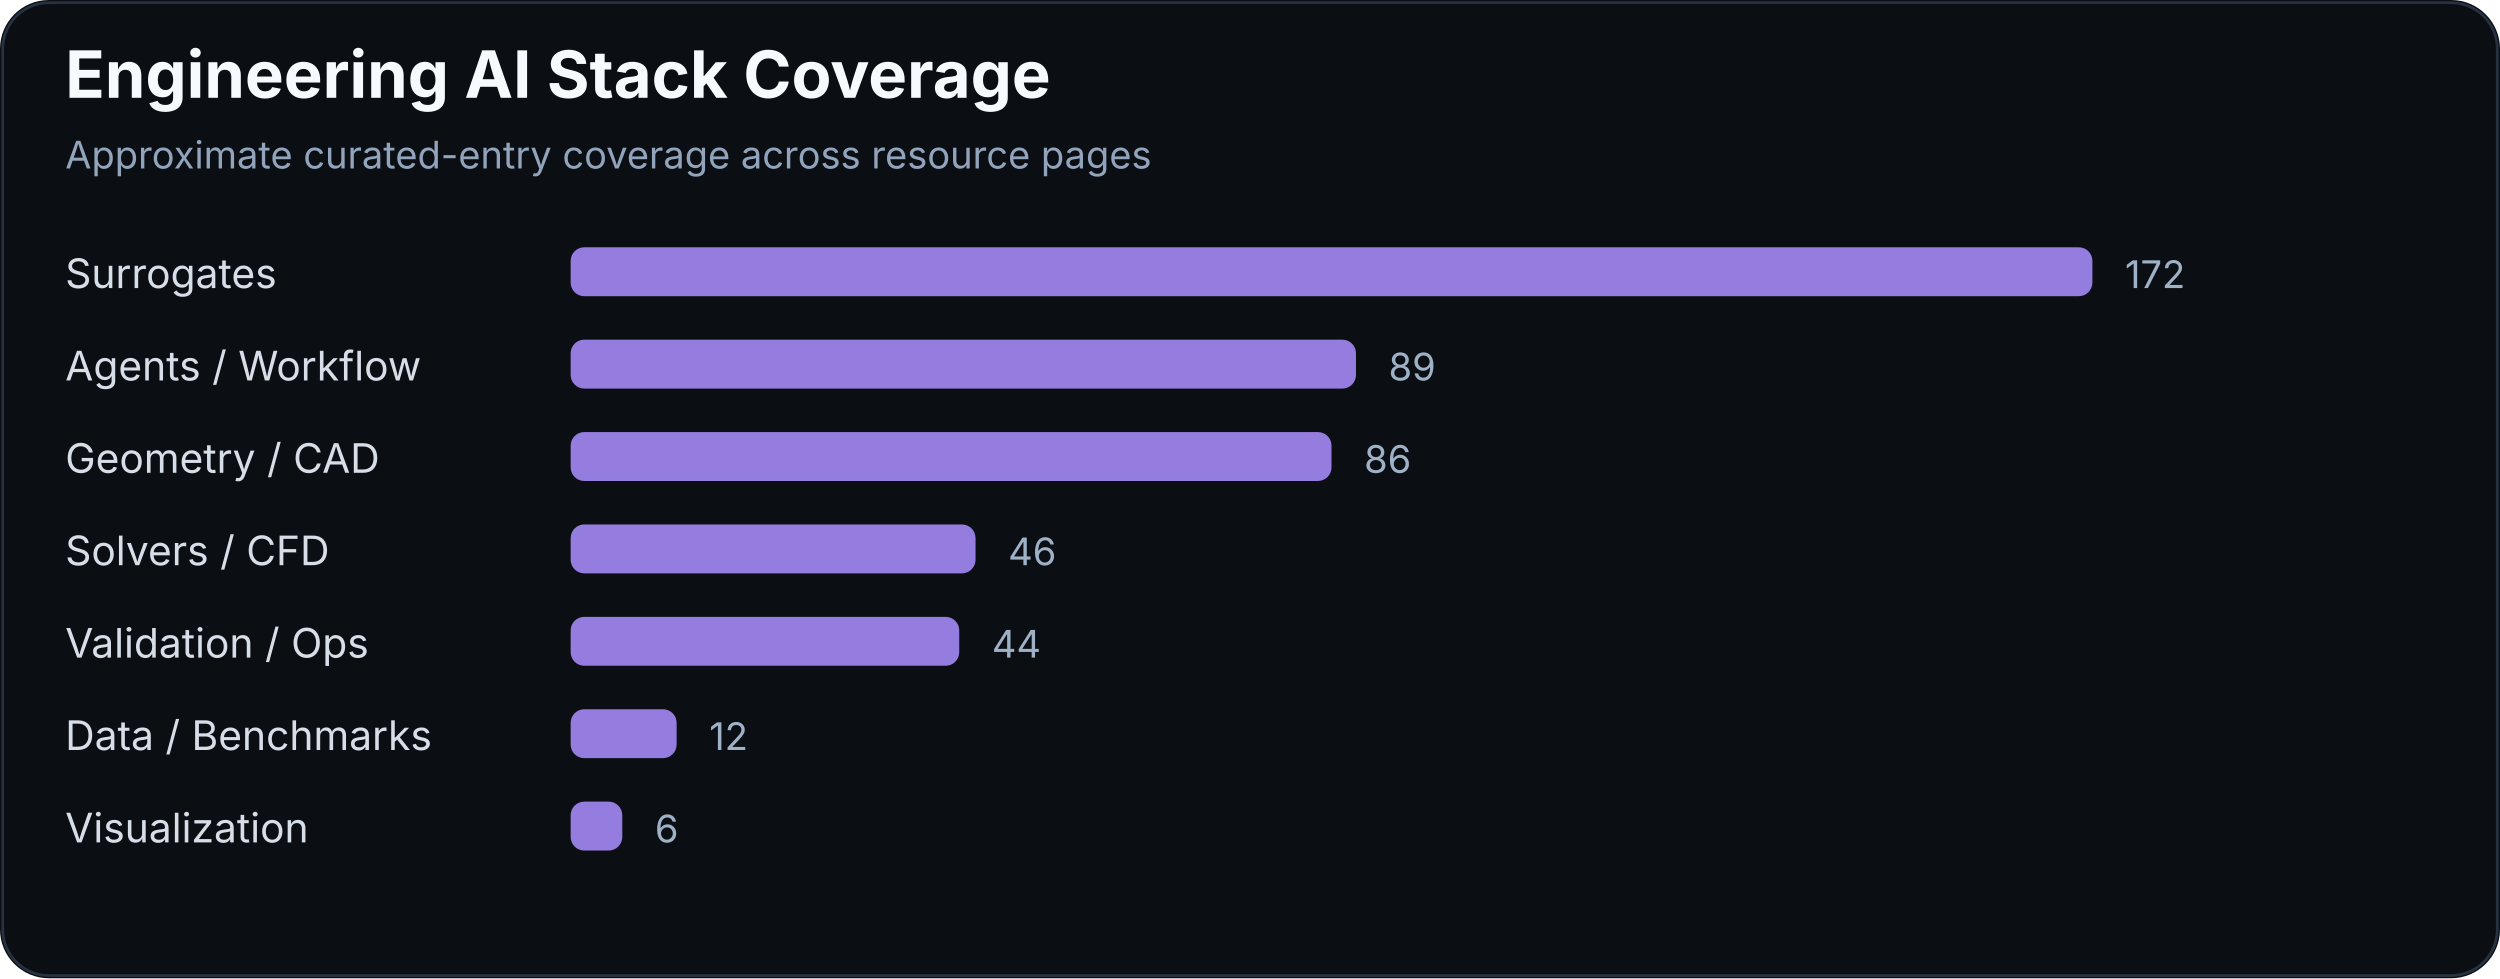
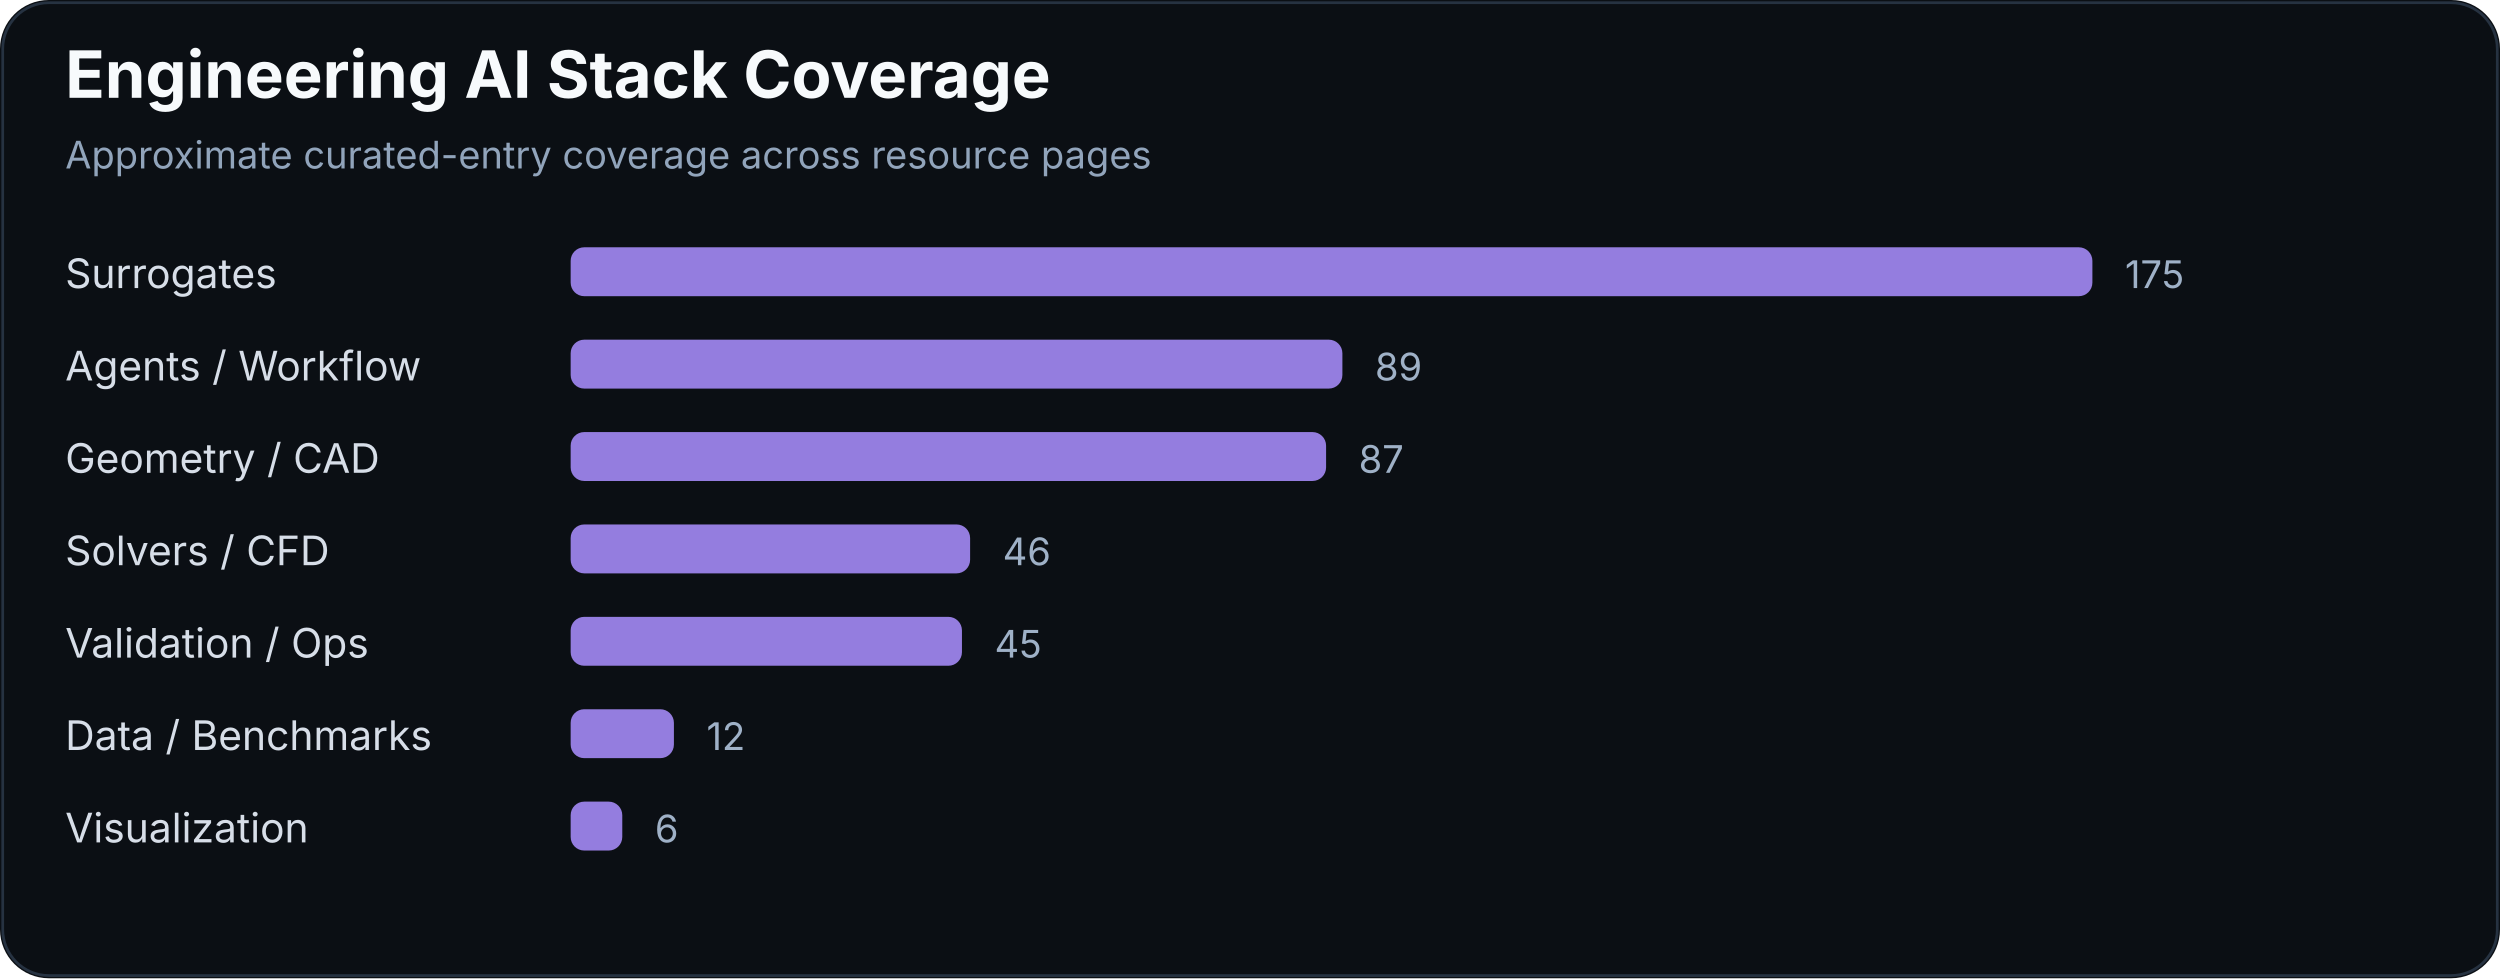
<svg xmlns="http://www.w3.org/2000/svg" width="920" height="360" viewBox="0 0 920 360">
  <rect width="100%" height="100%" rx="18" fill="#0b0f14" />
  <rect x="1" y="1" width="918" height="358" rx="17" fill="none" stroke="#263241" />
  <text x="24" y="36" font-size="24" font-family="Inter, ui-sans-serif, system-ui, -apple-system, Segoe UI, sans-serif" font-weight="700" fill="#f7fafc">Engineering AI Stack Coverage</text>
  <text x="24" y="62" font-size="14" font-family="Inter, ui-sans-serif, system-ui, -apple-system, Segoe UI, sans-serif" fill="#91a4bb">Approximate curated-entry coverage across resource pages</text>
  <g font-family="Inter, ui-sans-serif, system-ui, -apple-system, Segoe UI, sans-serif">
    <text x="24" y="106" font-size="15" fill="#d7dee8">Surrogates</text>
    <rect x="210" y="91" width="560" height="18" rx="5" fill="#a78bfa" opacity="0.88" />
-     <text x="782" y="106" font-size="14" fill="#9fb1c7">172</text>
+     <text x="782" y="106" font-size="14" fill="#9fb1c7">175</text>
    <text x="24" y="140" font-size="15" fill="#d7dee8">Agents / Workflow</text>
-     <rect x="210" y="125" width="289" height="18" rx="5" fill="#a78bfa" opacity="0.88" />
-     <text x="511" y="140" font-size="14" fill="#9fb1c7">89</text>
+     <rect x="210" y="125" width="284" height="18" rx="5" fill="#a78bfa" opacity="0.88" />
+     <text x="506" y="140" font-size="14" fill="#9fb1c7">89</text>
    <text x="24" y="174" font-size="15" fill="#d7dee8">Geometry / CAD</text>
-     <rect x="210" y="159" width="280" height="18" rx="5" fill="#a78bfa" opacity="0.88" />
-     <text x="502" y="174" font-size="14" fill="#9fb1c7">86</text>
+     <rect x="210" y="159" width="278" height="18" rx="5" fill="#a78bfa" opacity="0.88" />
+     <text x="500" y="174" font-size="14" fill="#9fb1c7">87</text>
    <text x="24" y="208" font-size="15" fill="#d7dee8">Solvers / CFD</text>
-     <rect x="210" y="193" width="149" height="18" rx="5" fill="#a78bfa" opacity="0.88" />
-     <text x="371" y="208" font-size="14" fill="#9fb1c7">46</text>
+     <rect x="210" y="193" width="147" height="18" rx="5" fill="#a78bfa" opacity="0.88" />
+     <text x="369" y="208" font-size="14" fill="#9fb1c7">46</text>
    <text x="24" y="242" font-size="15" fill="#d7dee8">Validation / Ops</text>
-     <rect x="210" y="227" width="143" height="18" rx="5" fill="#a78bfa" opacity="0.88" />
-     <text x="365" y="242" font-size="14" fill="#9fb1c7">44</text>
+     <rect x="210" y="227" width="144" height="18" rx="5" fill="#a78bfa" opacity="0.88" />
+     <text x="366" y="242" font-size="14" fill="#9fb1c7">45</text>
    <text x="24" y="276" font-size="15" fill="#d7dee8">Data / Benchmarks</text>
-     <rect x="210" y="261" width="39" height="18" rx="5" fill="#a78bfa" opacity="0.88" />
-     <text x="261" y="276" font-size="14" fill="#9fb1c7">12</text>
+     <rect x="210" y="261" width="38" height="18" rx="5" fill="#a78bfa" opacity="0.88" />
+     <text x="260" y="276" font-size="14" fill="#9fb1c7">12</text>
    <text x="24" y="310" font-size="15" fill="#d7dee8">Visualization</text>
    <rect x="210" y="295" width="19" height="18" rx="5" fill="#a78bfa" opacity="0.88" />
    <text x="241" y="310" font-size="14" fill="#9fb1c7">6</text>
  </g>
</svg>
